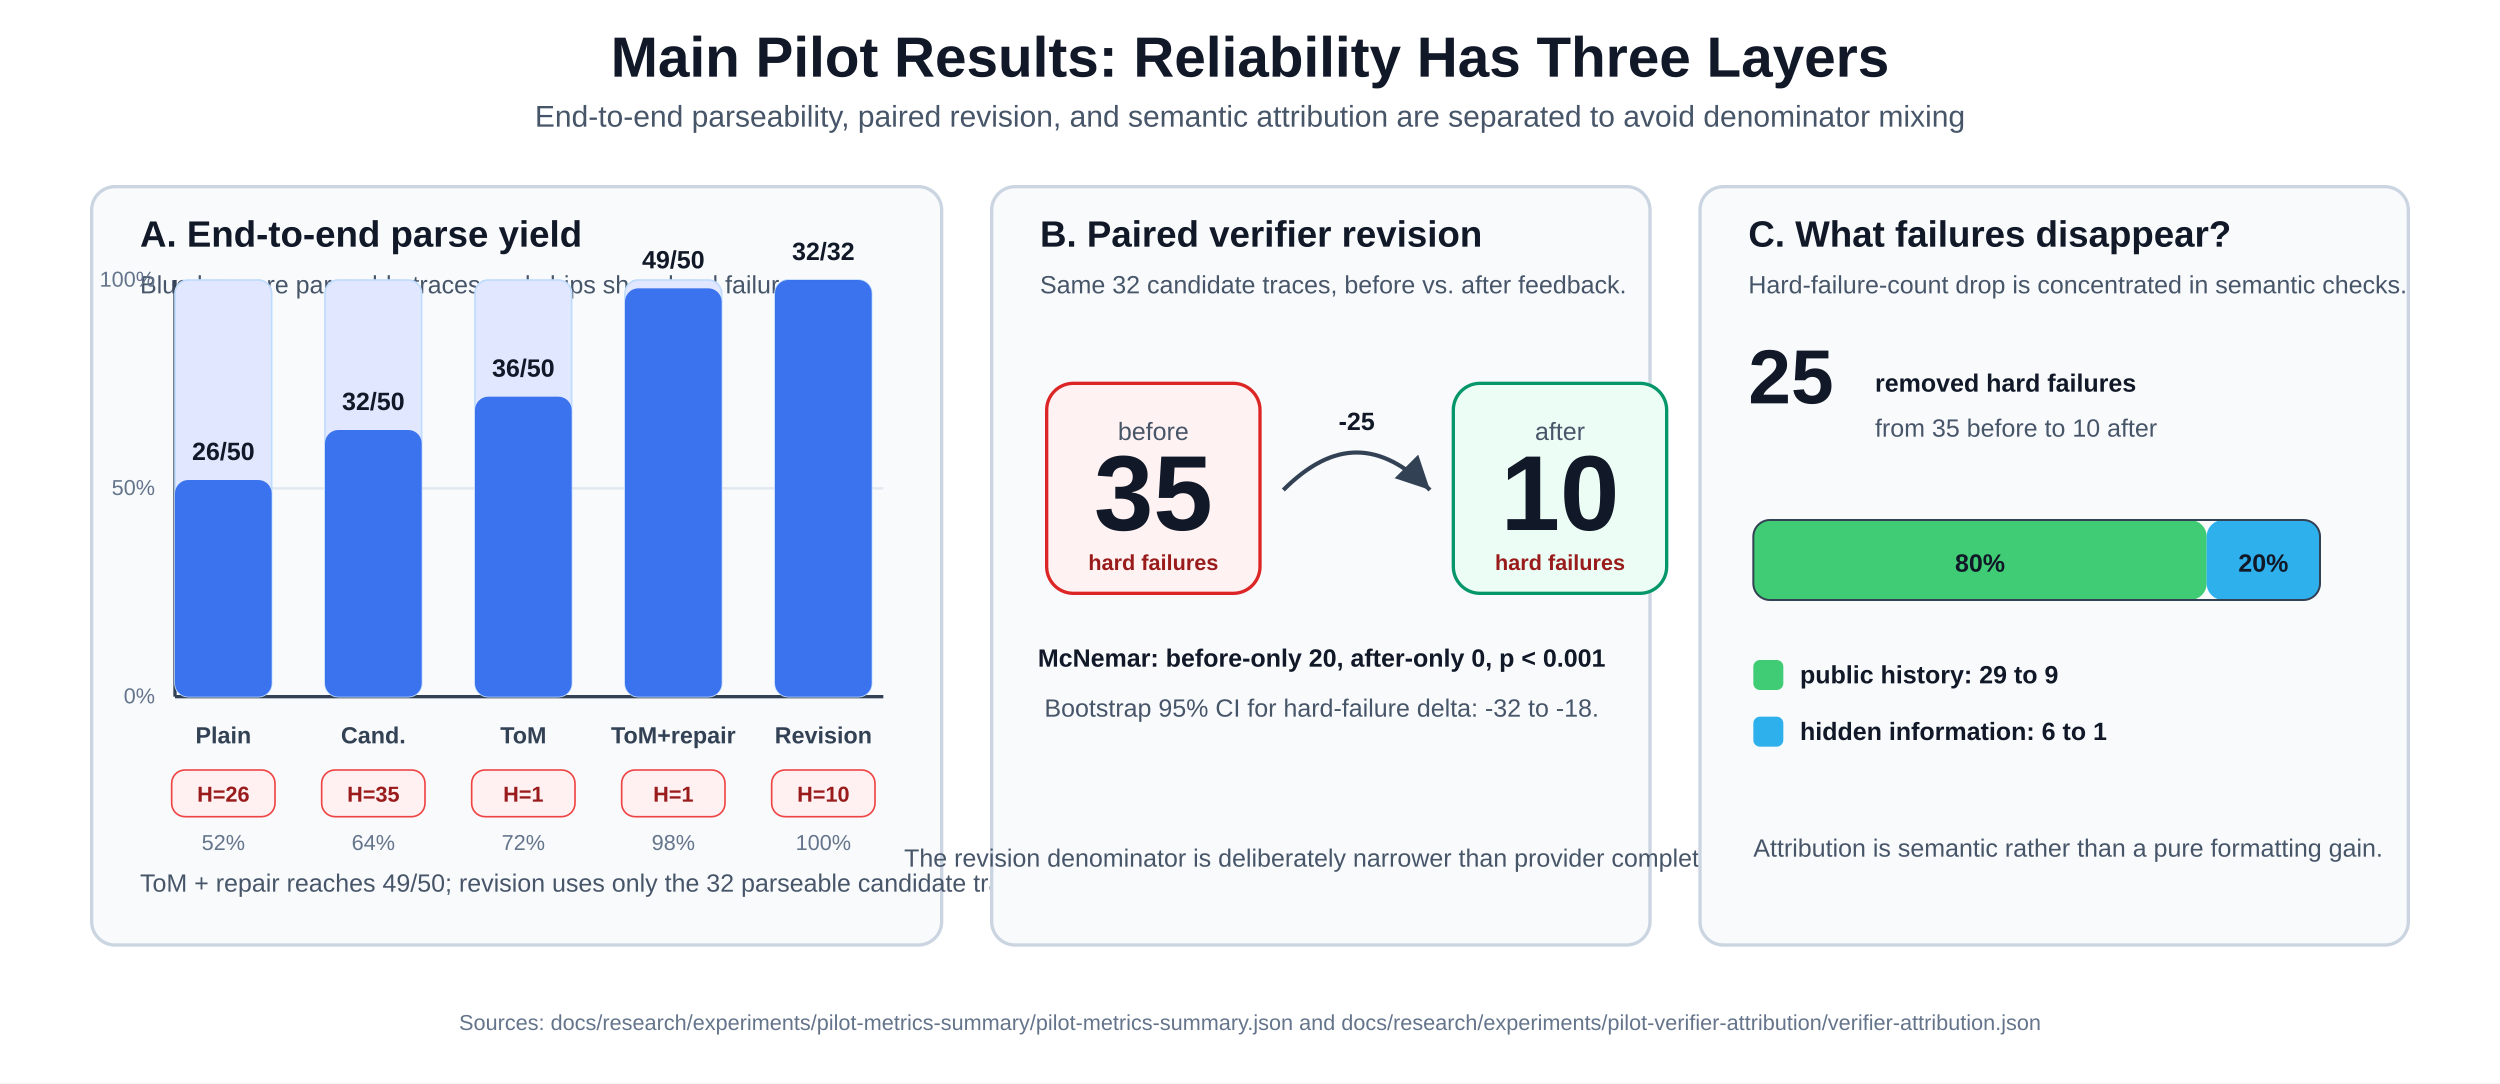
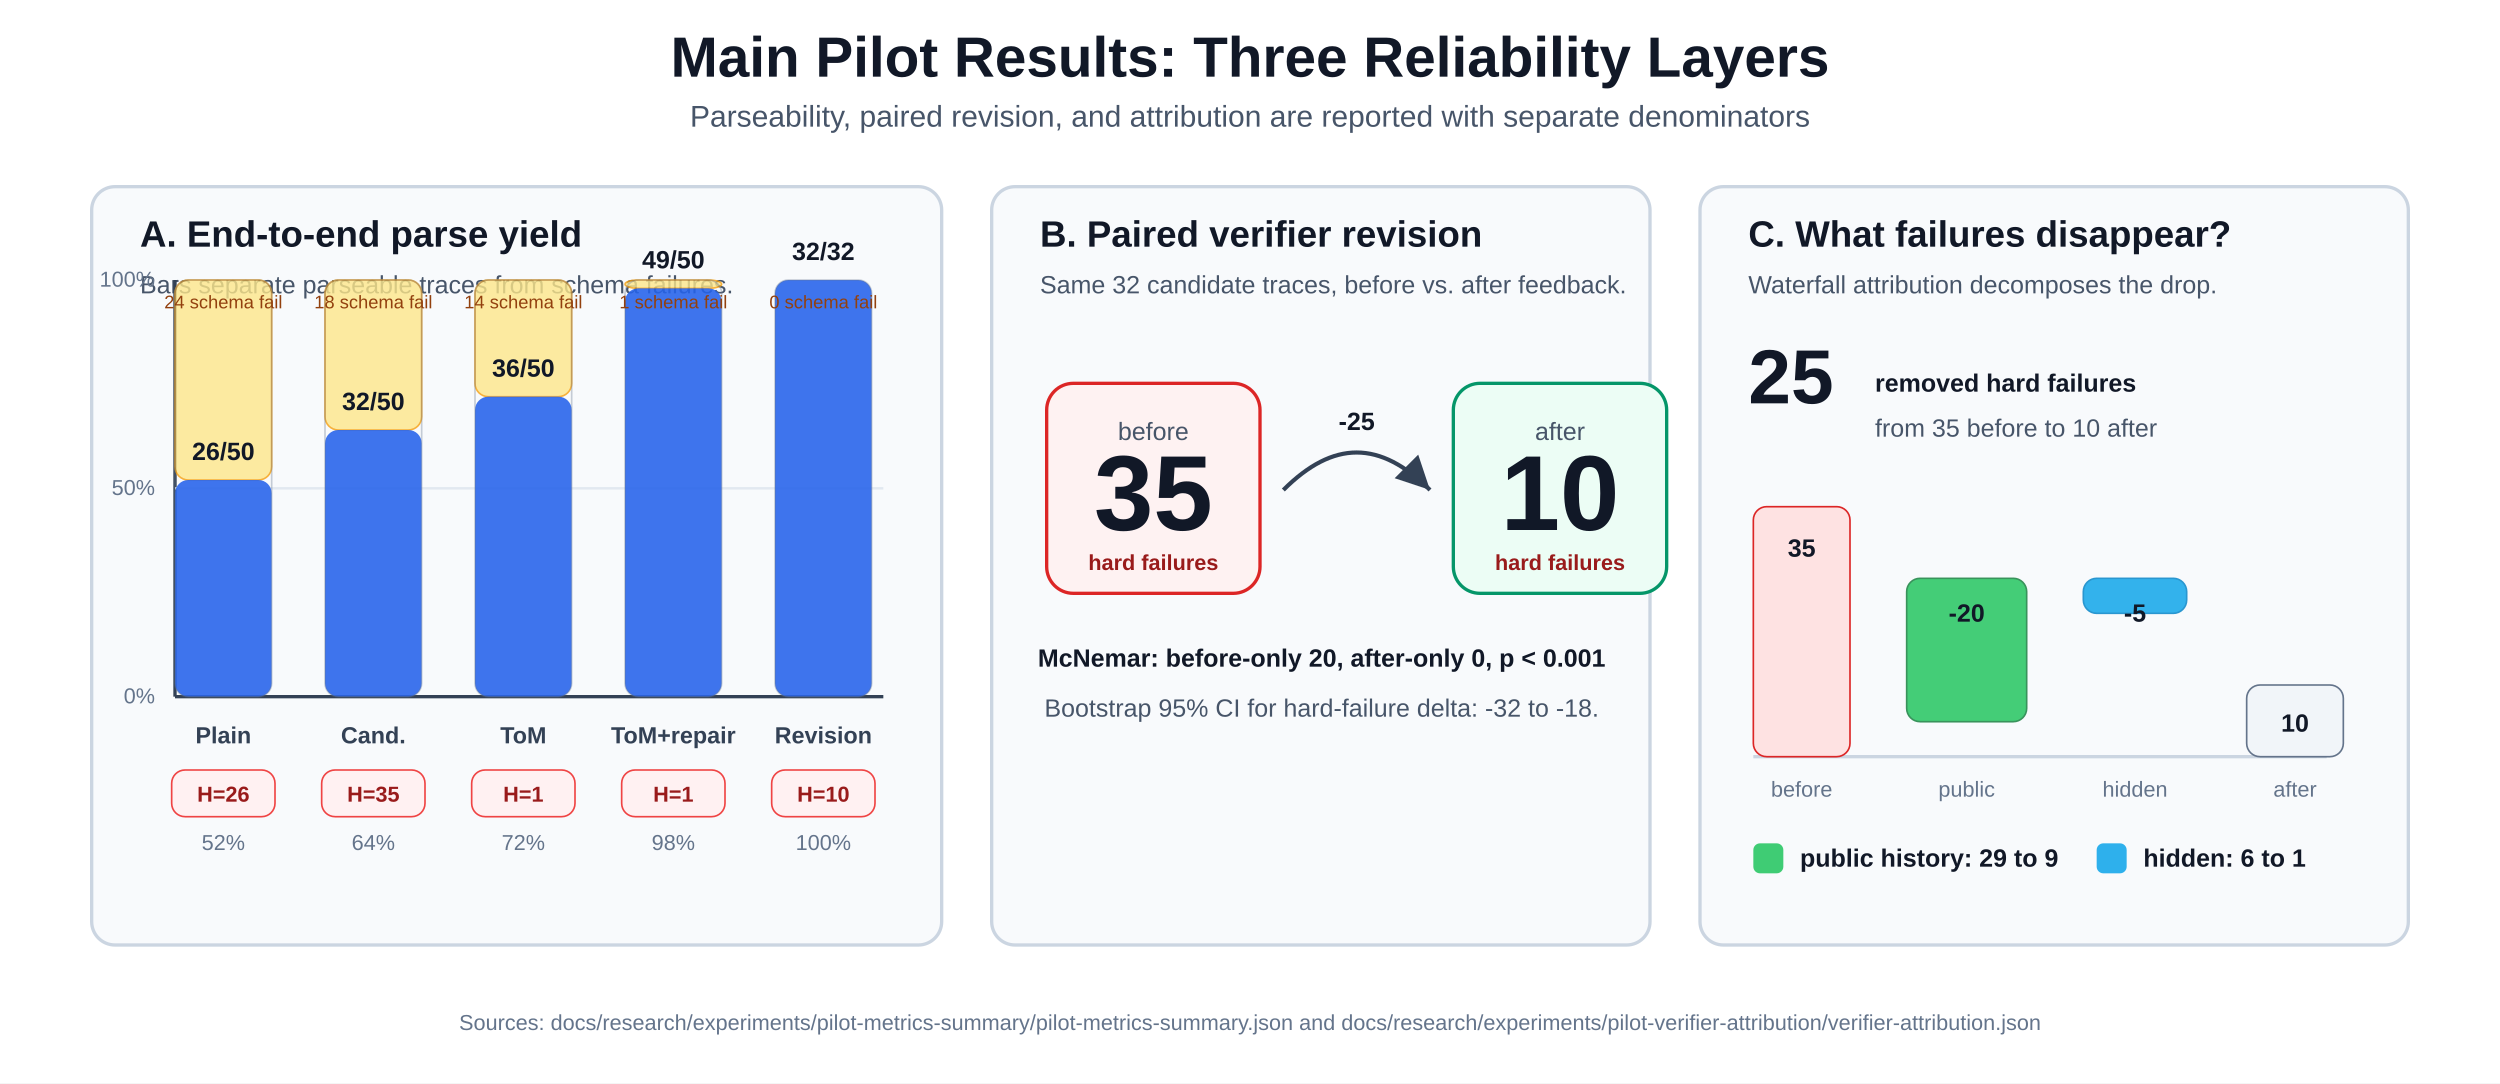
<svg xmlns="http://www.w3.org/2000/svg" width="1500" height="650" viewBox="0 0 1500 650" role="img" aria-labelledby="title desc">
  <defs>
    <marker id="arrow" markerWidth="12" markerHeight="12" refX="10" refY="6" orient="auto" markerUnits="strokeWidth">
      <path d="M2,2 L10,6 L2,10 Z" fill="#334155" />
    </marker>
    <style>
      .title { font: 700 34px Arial, Helvetica, sans-serif; fill: #111827; }
      .subtitle { font: 400 18px Arial, Helvetica, sans-serif; fill: #475569; }
      .panel-title { font: 700 22px Arial, Helvetica, sans-serif; fill: #111827; }
      .axis-label { font: 700 14px Arial, Helvetica, sans-serif; fill: #334155; }
      .tick { font: 400 13px Arial, Helvetica, sans-serif; fill: #64748b; }
      .value { font: 700 15px Arial, Helvetica, sans-serif; fill: #111827; }
      .mini { font: 700 13px Arial, Helvetica, sans-serif; fill: #991b1b; }
+       .tiny { font: 400 11px Arial, Helvetica, sans-serif; fill: #92400e; }
      .note { font: 400 15px Arial, Helvetica, sans-serif; fill: #475569; }
      .big { font: 700 46px Arial, Helvetica, sans-serif; fill: #111827; }
      .huge { font: 700 64px Arial, Helvetica, sans-serif; fill: #111827; }
      .box { fill: #f8fafc; stroke: #cbd5e1; stroke-width: 2; rx: 14; }
      .line { stroke: #334155; stroke-width: 2.5; fill: none; marker-end: url(#arrow); }
      .softline { stroke: #94a3b8; stroke-width: 1.5; fill: none; }
    </style>
  </defs>
  <rect width="1500" height="650" fill="#ffffff" />
-   <text x="750" y="46" text-anchor="middle" class="title">Main Pilot Results: Reliability Has Three Layers</text>
-   <text x="750" y="76" text-anchor="middle" class="subtitle">End-to-end parseability, paired revision, and semantic attribution are separated to avoid denominator mixing</text>
+   <text x="750" y="46" text-anchor="middle" class="title">Main Pilot Results: Three Reliability Layers</text>
+   <text x="750" y="76" text-anchor="middle" class="subtitle">Parseability, paired revision, and attribution are reported with separate denominators</text>
  <rect x="55" y="112" width="510" height="455" class="box" />
  <text x="84" y="148" class="panel-title">A. End-to-end parse yield</text>
-   <text x="84" y="176" class="note">Blue bars are parseable traces; red chips show hard failures.</text>
+   <text x="84" y="176" class="note">Bars separate parseable traces from schema failures.</text>
  <line x1="105" y1="418" x2="530" y2="418" stroke="#334155" stroke-width="2" />
  <line x1="105" y1="168" x2="105" y2="418" stroke="#334155" stroke-width="2" />
  <text x="93" y="172" text-anchor="end" class="tick">100%</text>
  <text x="93" y="297" text-anchor="end" class="tick">50%</text>
  <text x="93" y="422" text-anchor="end" class="tick">0%</text>
  <line x1="105" y1="293" x2="530" y2="293" stroke="#e2e8f0" stroke-width="1.5" />
  <g>
-     <rect x="105" y="168" width="58" height="250" rx="8" fill="#e0e7ff" stroke="#bfdbfe" />
+     <rect x="105" y="168" width="58" height="120" rx="8" fill="#fde68a" stroke="#f59e0b" opacity="0.80" />
    <rect x="105" y="288" width="58" height="130" rx="8" fill="#2563eb" opacity="0.88" />
+     <rect x="105" y="168" width="58" height="250" rx="8" fill="none" stroke="#64748b" opacity="0.35" />
    <text x="134" y="276" text-anchor="middle" class="value">26/50</text>
+     <text x="134" y="185" text-anchor="middle" class="tiny">24 schema fail</text>
    <text x="134" y="446" text-anchor="middle" class="axis-label">Plain</text>
    <rect x="103" y="462" width="62" height="28" rx="8" fill="#fff1f2" stroke="#ef4444" />
    <text x="134" y="481" text-anchor="middle" class="mini">H=26</text>
    <text x="134" y="510" text-anchor="middle" class="tick">52%</text>
  </g>
  <g>
-     <rect x="195" y="168" width="58" height="250" rx="8" fill="#e0e7ff" stroke="#bfdbfe" />
+     <rect x="195" y="168" width="58" height="90" rx="8" fill="#fde68a" stroke="#f59e0b" opacity="0.80" />
    <rect x="195" y="258" width="58" height="160" rx="8" fill="#2563eb" opacity="0.88" />
+     <rect x="195" y="168" width="58" height="250" rx="8" fill="none" stroke="#64748b" opacity="0.35" />
    <text x="224" y="246" text-anchor="middle" class="value">32/50</text>
+     <text x="224" y="185" text-anchor="middle" class="tiny">18 schema fail</text>
    <text x="224" y="446" text-anchor="middle" class="axis-label">Cand.</text>
    <rect x="193" y="462" width="62" height="28" rx="8" fill="#fff1f2" stroke="#ef4444" />
    <text x="224" y="481" text-anchor="middle" class="mini">H=35</text>
    <text x="224" y="510" text-anchor="middle" class="tick">64%</text>
  </g>
  <g>
-     <rect x="285" y="168" width="58" height="250" rx="8" fill="#e0e7ff" stroke="#bfdbfe" />
+     <rect x="285" y="168" width="58" height="70" rx="8" fill="#fde68a" stroke="#f59e0b" opacity="0.80" />
    <rect x="285" y="238" width="58" height="180" rx="8" fill="#2563eb" opacity="0.88" />
+     <rect x="285" y="168" width="58" height="250" rx="8" fill="none" stroke="#64748b" opacity="0.35" />
    <text x="314" y="226" text-anchor="middle" class="value">36/50</text>
+     <text x="314" y="185" text-anchor="middle" class="tiny">14 schema fail</text>
    <text x="314" y="446" text-anchor="middle" class="axis-label">ToM</text>
    <rect x="283" y="462" width="62" height="28" rx="8" fill="#fff1f2" stroke="#ef4444" />
    <text x="314" y="481" text-anchor="middle" class="mini">H=1</text>
    <text x="314" y="510" text-anchor="middle" class="tick">72%</text>
  </g>
  <g>
-     <rect x="375" y="168" width="58" height="250" rx="8" fill="#e0e7ff" stroke="#bfdbfe" />
+     <rect x="375" y="168" width="58" height="5" rx="8" fill="#fde68a" stroke="#f59e0b" opacity="0.80" />
    <rect x="375" y="173" width="58" height="245" rx="8" fill="#2563eb" opacity="0.88" />
+     <rect x="375" y="168" width="58" height="250" rx="8" fill="none" stroke="#64748b" opacity="0.35" />
    <text x="404" y="161" text-anchor="middle" class="value">49/50</text>
+     <text x="404" y="185" text-anchor="middle" class="tiny">1 schema fail</text>
    <text x="404" y="446" text-anchor="middle" class="axis-label">ToM+repair</text>
    <rect x="373" y="462" width="62" height="28" rx="8" fill="#fff1f2" stroke="#ef4444" />
    <text x="404" y="481" text-anchor="middle" class="mini">H=1</text>
    <text x="404" y="510" text-anchor="middle" class="tick">98%</text>
  </g>
  <g>
-     <rect x="465" y="168" width="58" height="250" rx="8" fill="#e0e7ff" stroke="#bfdbfe" />
+     <rect x="465" y="168" width="58" height="0" rx="8" fill="#fde68a" stroke="#f59e0b" opacity="0.80" />
    <rect x="465" y="168" width="58" height="250" rx="8" fill="#2563eb" opacity="0.88" />
+     <rect x="465" y="168" width="58" height="250" rx="8" fill="none" stroke="#64748b" opacity="0.35" />
    <text x="494" y="156" text-anchor="middle" class="value">32/32</text>
+     <text x="494" y="185" text-anchor="middle" class="tiny">0 schema fail</text>
    <text x="494" y="446" text-anchor="middle" class="axis-label">Revision</text>
    <rect x="463" y="462" width="62" height="28" rx="8" fill="#fff1f2" stroke="#ef4444" />
    <text x="494" y="481" text-anchor="middle" class="mini">H=10</text>
    <text x="494" y="510" text-anchor="middle" class="tick">100%</text>
  </g>
-   <text x="84" y="535" class="note">ToM + repair reaches 49/50; revision uses only the 32 parseable candidate traces.</text>
  <rect x="595" y="112" width="395" height="455" class="box" />
  <text x="624" y="148" class="panel-title">B. Paired verifier revision</text>
  <text x="624" y="176" class="note">Same 32 candidate traces, before vs. after feedback.</text>
  <g transform="translate(628,230)">
    <rect x="0" y="0" width="128" height="126" rx="16" fill="#fef2f2" stroke="#dc2626" stroke-width="2" />
    <text x="64" y="34" text-anchor="middle" class="note">before</text>
    <text x="64" y="88" text-anchor="middle" class="huge">35</text>
    <text x="64" y="112" text-anchor="middle" class="mini">hard failures</text>
  </g>
  <path d="M770,294 C800,264 828,264 858,294" class="line" />
  <text x="814" y="258" text-anchor="middle" class="value">-25</text>
  <g transform="translate(872,230)">
    <rect x="0" y="0" width="128" height="126" rx="16" fill="#ecfdf5" stroke="#059669" stroke-width="2" />
    <text x="64" y="34" text-anchor="middle" class="note">after</text>
    <text x="64" y="88" text-anchor="middle" class="huge">10</text>
    <text x="64" y="112" text-anchor="middle" class="mini">hard failures</text>
  </g>
  <text x="793" y="400" text-anchor="middle" class="value">McNemar: before-only 20, after-only 0, p &lt; 0.001</text>
  <text x="793" y="430" text-anchor="middle" class="note">Bootstrap 95% CI for hard-failure delta: -32 to -18.</text>
-   <text x="793" y="520" text-anchor="middle" class="note">The revision denominator is deliberately narrower than provider completion.</text>
  <rect x="1020" y="112" width="425" height="455" class="box" />
  <text x="1049" y="148" class="panel-title">C. What failures disappear?</text>
-   <text x="1049" y="176" class="note">Hard-failure-count drop is concentrated in semantic checks.</text>
+   <text x="1049" y="176" class="note">Waterfall attribution decomposes the drop.</text>
  <text x="1049" y="242" class="big">25</text>
  <text x="1125" y="235" class="value">removed hard failures</text>
  <text x="1125" y="262" class="note">from 35 before to 10 after</text>
-   <g transform="translate(1052,312)">
-     <rect x="0" y="0" width="272" height="48" rx="10" fill="#22c55e" opacity="0.86" />
-     <rect x="272" y="0" width="68" height="48" rx="10" fill="#0ea5e9" opacity="0.86" />
-     <rect x="0" y="0" width="340" height="48" rx="10" fill="none" stroke="#334155" stroke-width="1.2" />
-     <text x="136" y="31" text-anchor="middle" class="value">80%</text>
-     <text x="306" y="31" text-anchor="middle" class="value">20%</text>
+   <g transform="translate(1052,304)">
+     <line x1="0" y1="150" x2="344" y2="150" stroke="#cbd5e1" stroke-width="2" />
+     <rect x="0" y="0" width="58" height="150" rx="8" fill="#fee2e2" stroke="#dc2626" />
+     <text x="29" y="30" text-anchor="middle" class="value">35</text>
+     <text x="29" y="174" text-anchor="middle" class="tick">before</text>
+     <rect x="92" y="43" width="72" height="86" rx="8" fill="#22c55e" opacity="0.84" stroke="#15803d" />
+     <text x="128" y="69" text-anchor="middle" class="value">-20</text>
+     <text x="128" y="174" text-anchor="middle" class="tick">public</text>
+     <rect x="198" y="43" width="62" height="21" rx="8" fill="#0ea5e9" opacity="0.84" stroke="#0284c7" />
+     <text x="229" y="69" text-anchor="middle" class="value">-5</text>
+     <text x="229" y="174" text-anchor="middle" class="tick">hidden</text>
+     <rect x="296" y="107" width="58" height="43" rx="8" fill="#f1f5f9" stroke="#64748b" />
+     <text x="325" y="135" text-anchor="middle" class="value">10</text>
+     <text x="325" y="174" text-anchor="middle" class="tick">after</text>
  </g>
-   <rect x="1052" y="396" width="18" height="18" rx="4" fill="#22c55e" opacity="0.86" />
-   <text x="1080" y="410" class="value">public history: 29 to 9</text>
-   <rect x="1052" y="430" width="18" height="18" rx="4" fill="#0ea5e9" opacity="0.86" />
-   <text x="1080" y="444" class="value">hidden information: 6 to 1</text>
-   <text x="1052" y="514" class="note">Attribution is semantic rather than a pure formatting gain.</text>
+   <rect x="1052" y="506" width="18" height="18" rx="4" fill="#22c55e" opacity="0.86" />
+   <text x="1080" y="520" class="value">public history: 29 to 9</text>
+   <rect x="1258" y="506" width="18" height="18" rx="4" fill="#0ea5e9" opacity="0.86" />
+   <text x="1286" y="520" class="value">hidden: 6 to 1</text>
  <text x="750" y="618" text-anchor="middle" class="tick">Sources: docs/research/experiments/pilot-metrics-summary/pilot-metrics-summary.json and docs/research/experiments/pilot-verifier-attribution/verifier-attribution.json</text>
</svg>
